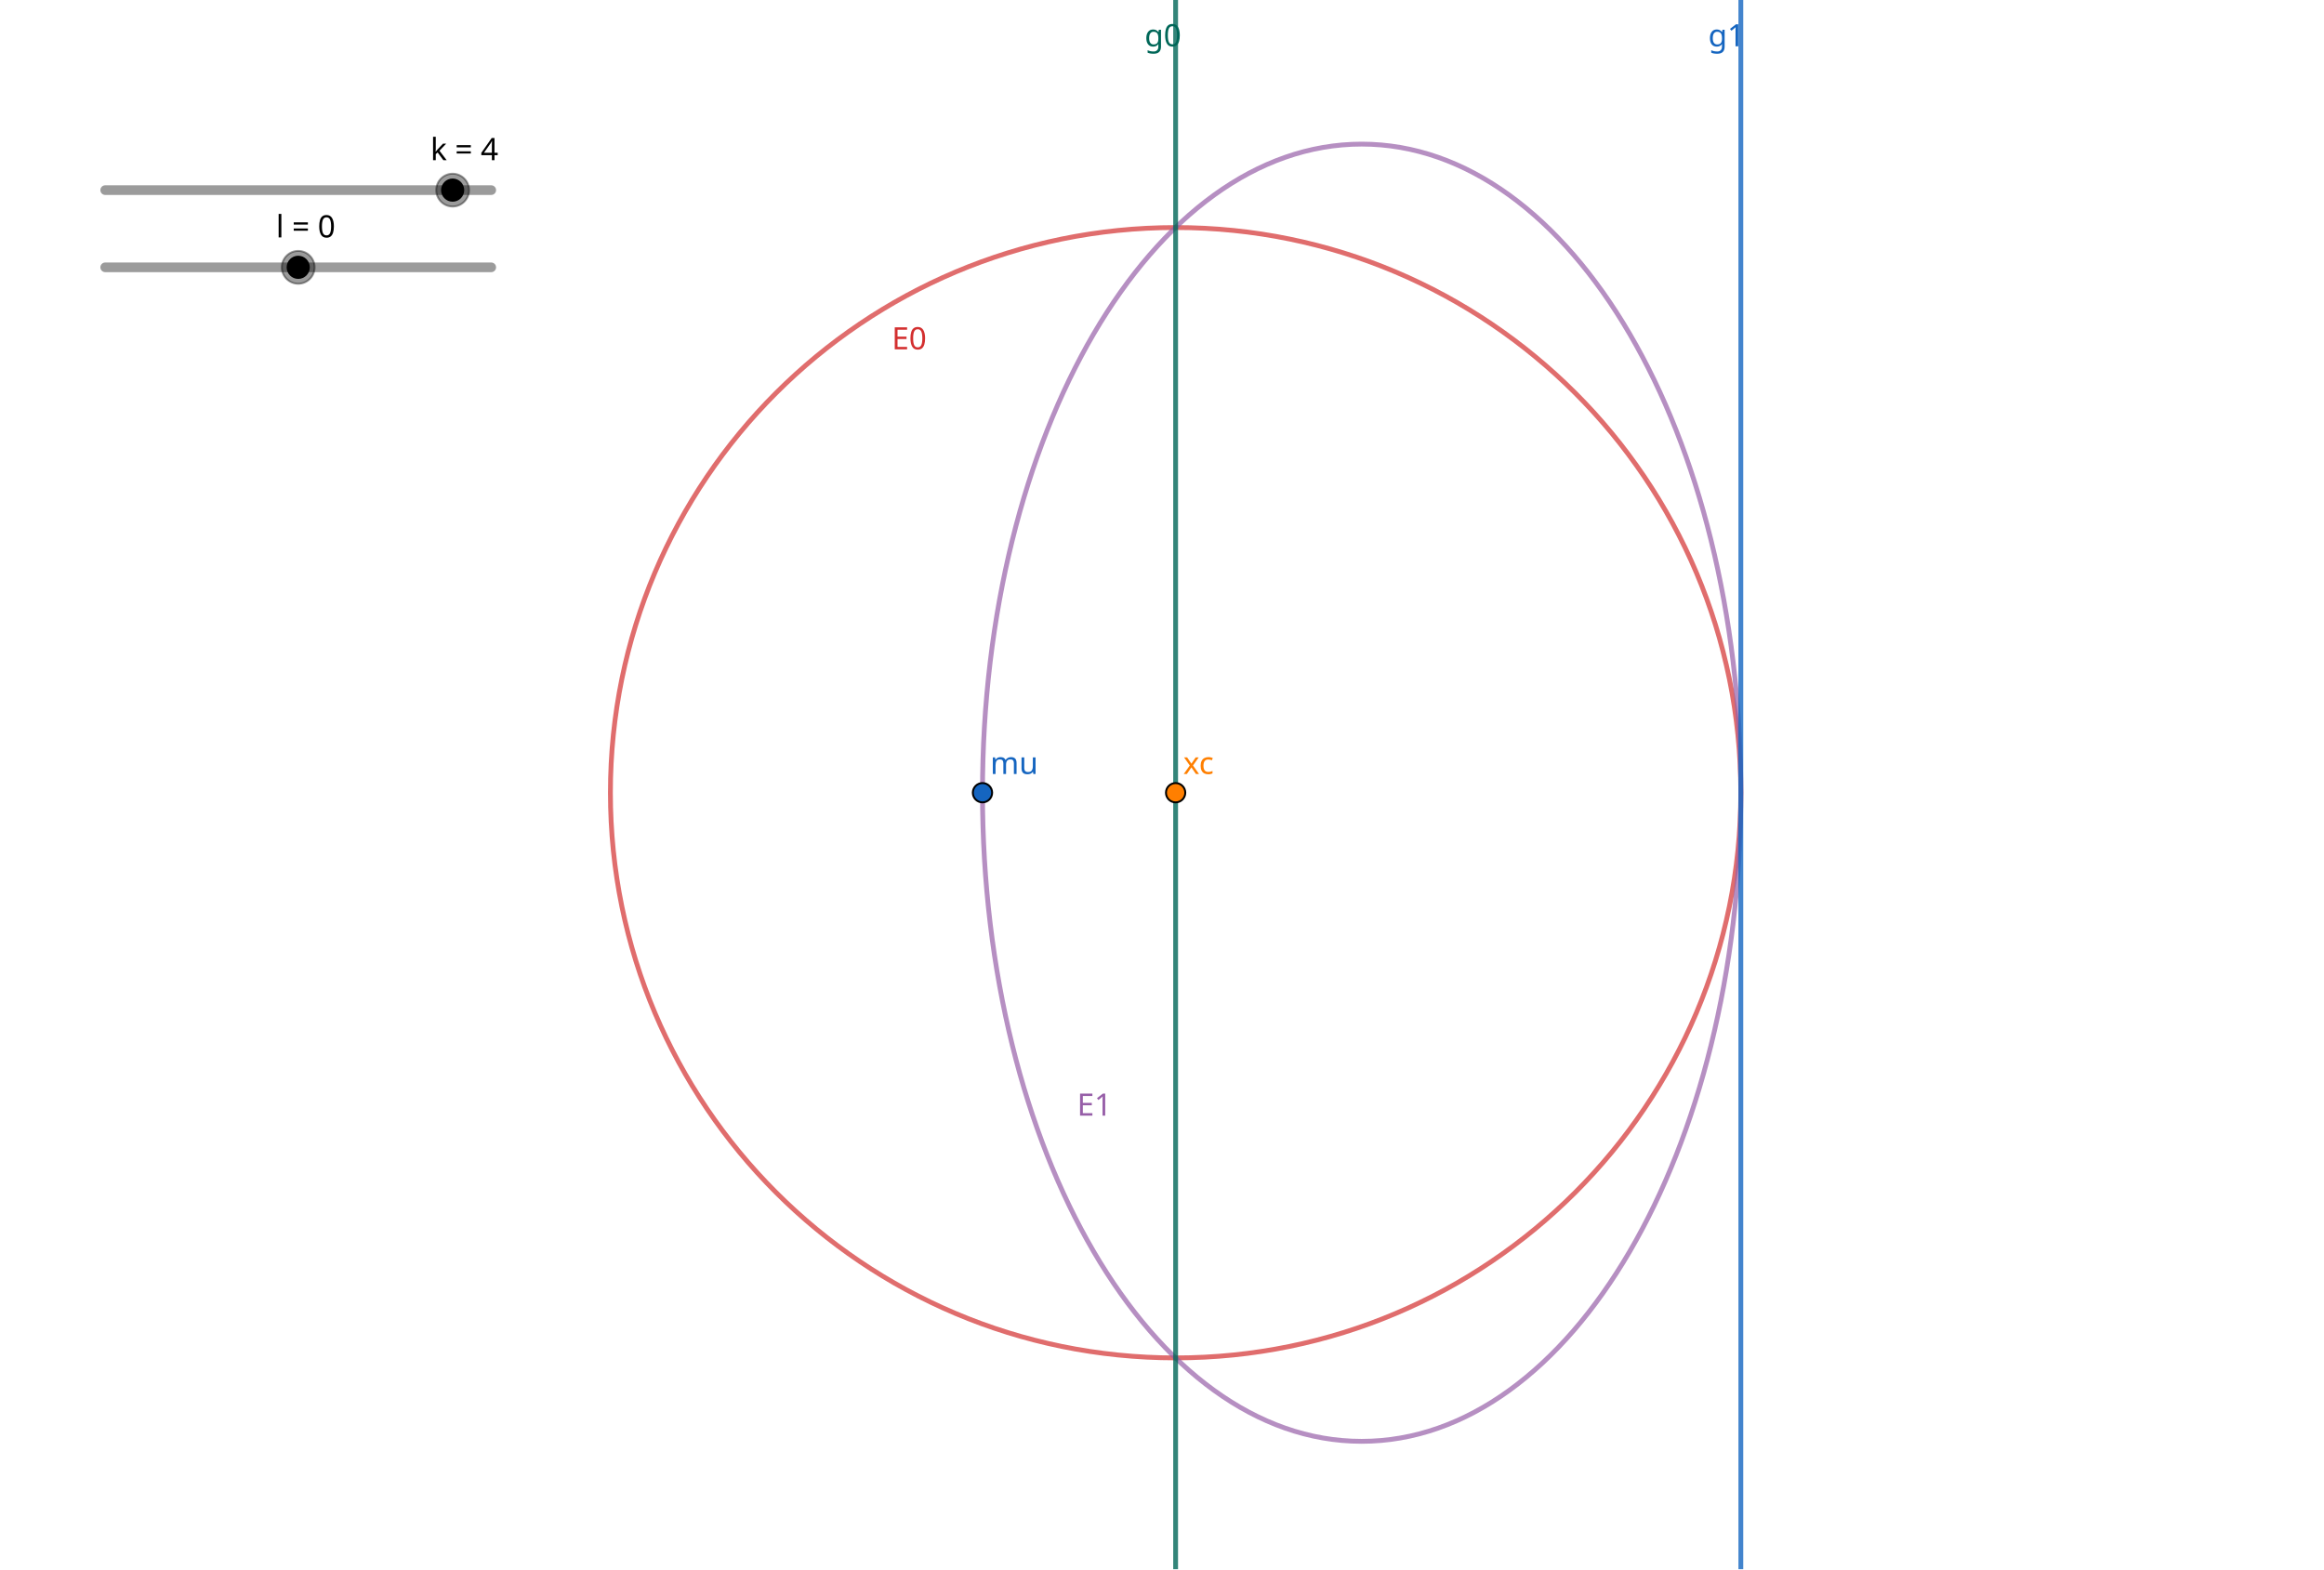
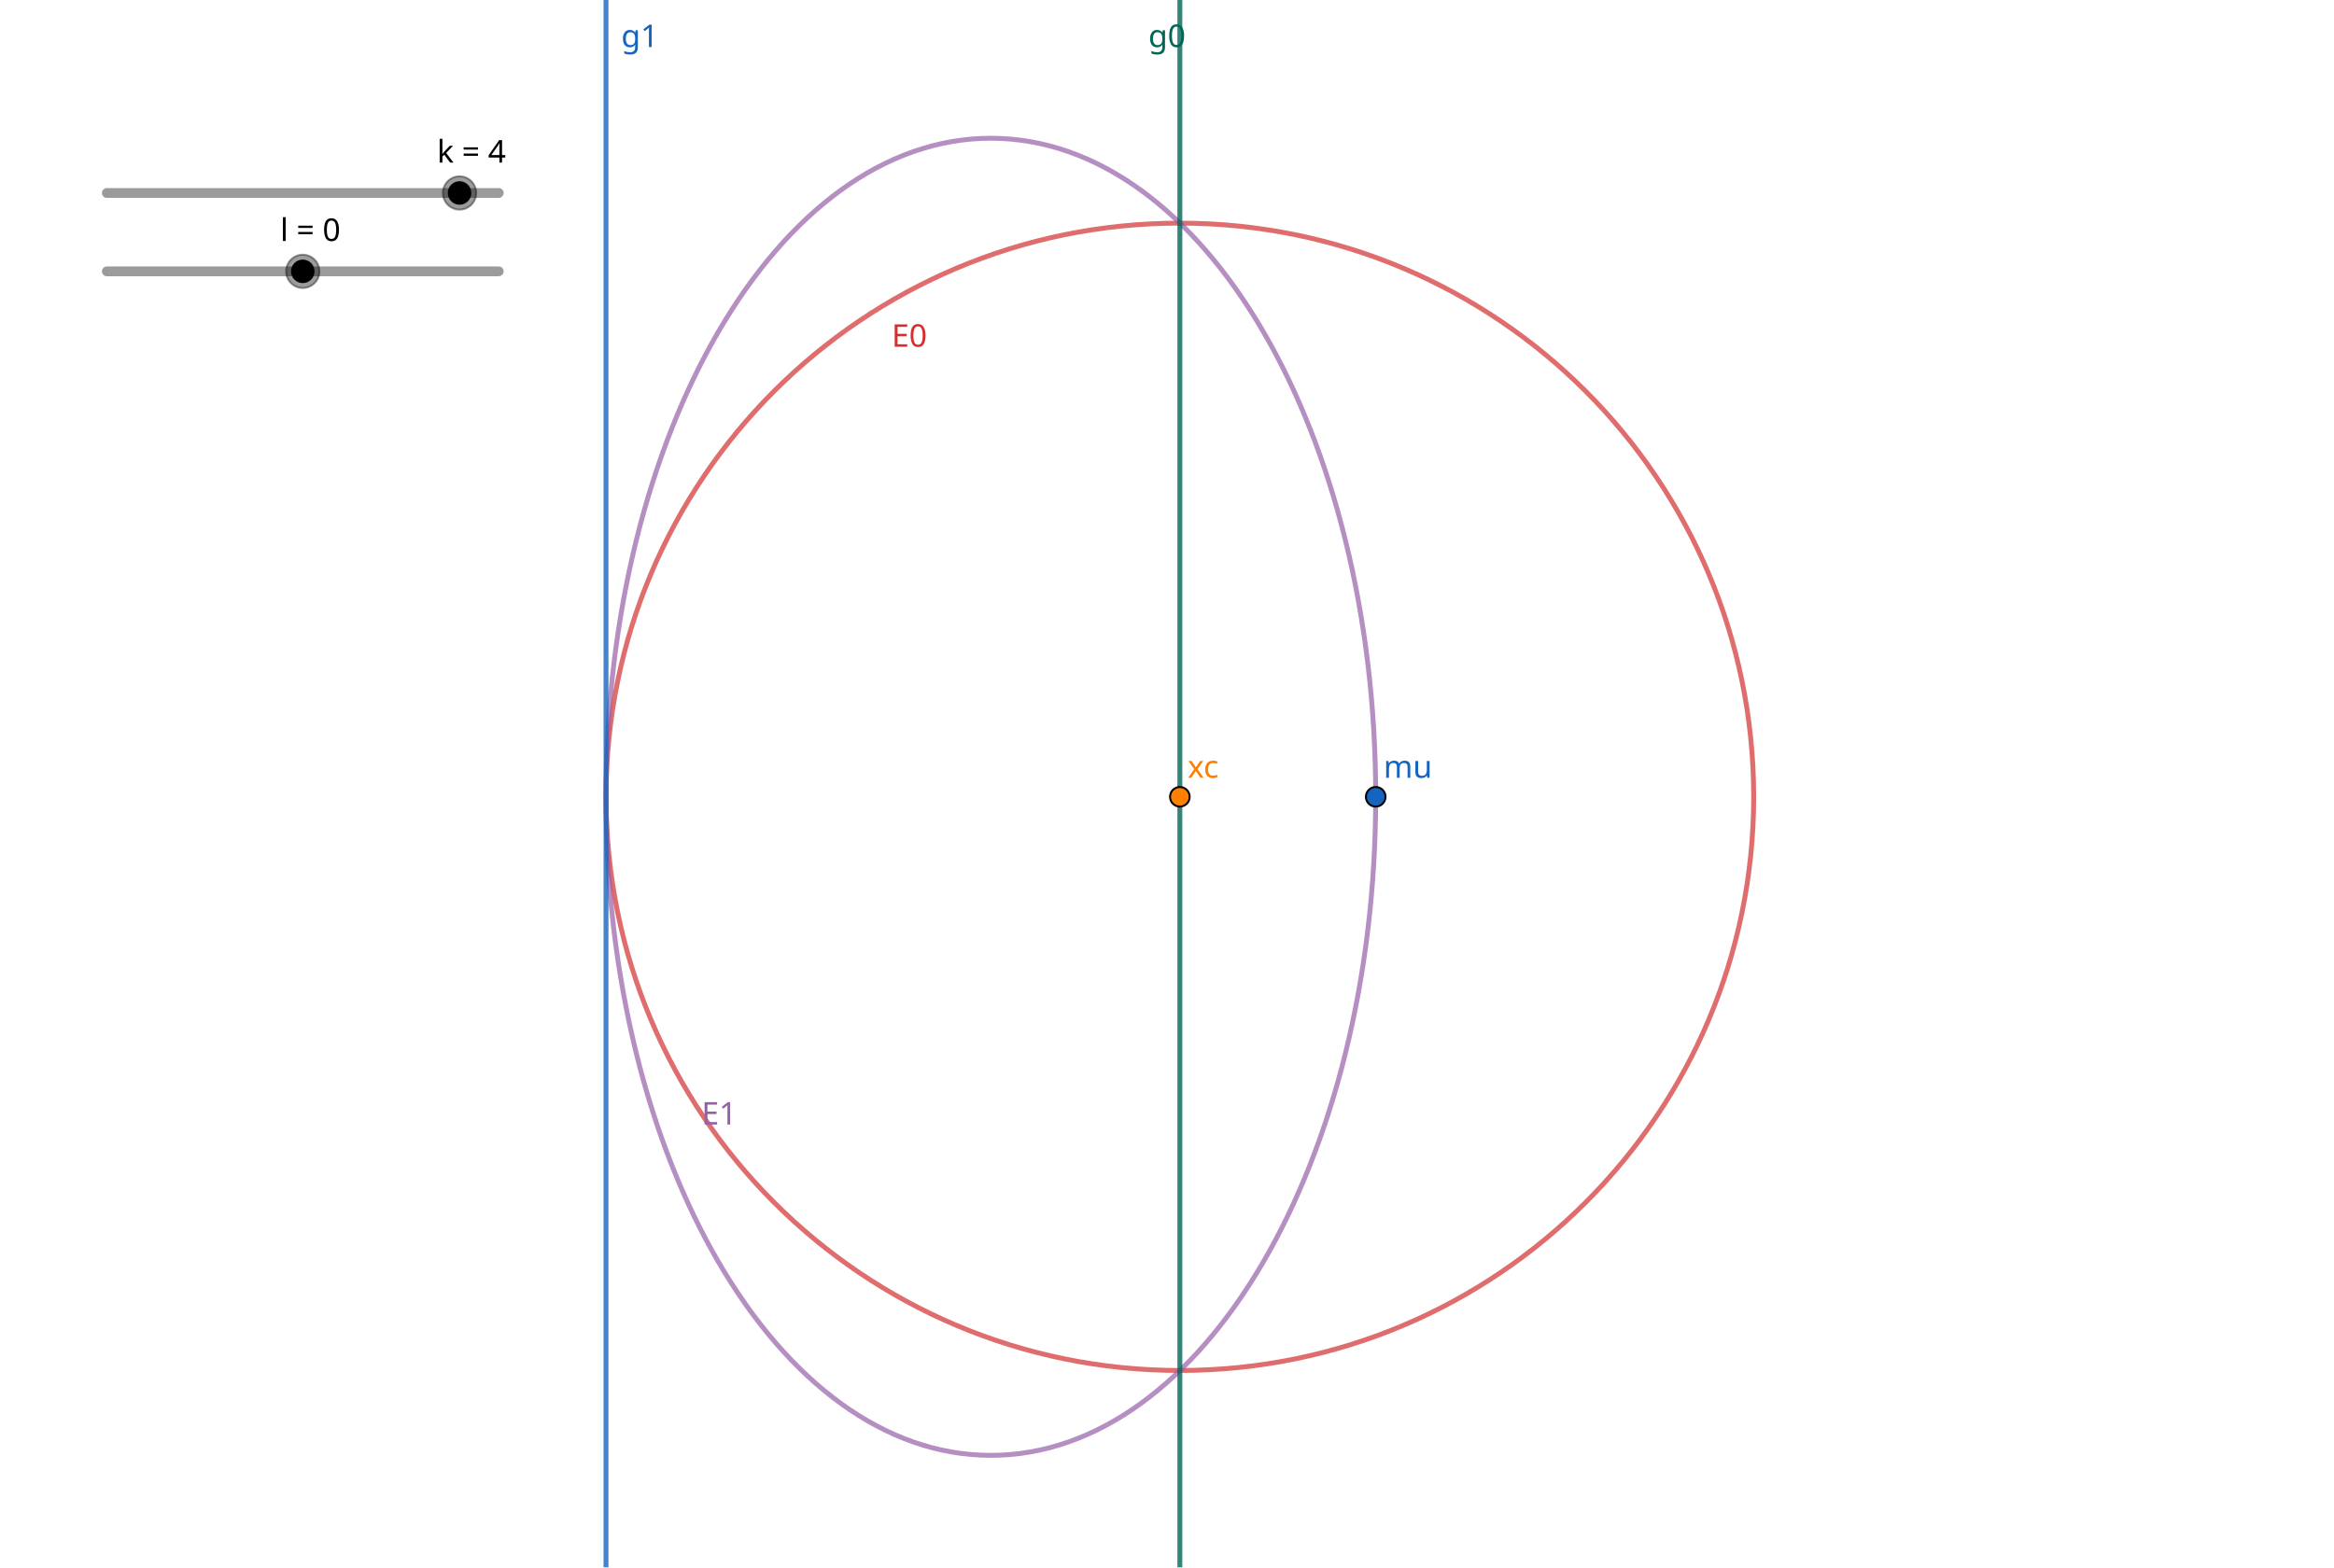
- <svg xmlns="http://www.w3.org/2000/svg" version="1.1" width="1204" height="813">
+ <svg xmlns="http://www.w3.org/2000/svg" version="1.1" width="1191" height="800">
  <defs>
-     <clipPath id="UzOAePHzAFHL">
-       <path fill="none" stroke="none" d=" M 0 0 L 1204 0 L 1204 813 L 0 813 L 0 0 Z" />
+     <clipPath id="AAMivFOshknE">
+       <path fill="none" stroke="none" d=" M 0 0 L 1191 0 L 1191 800 L 0 800 L 0 0 Z" />
    </clipPath>
  </defs>
-   <g transform="scale(1,1)" clip-path="url(#UzOAePHzAFHL)">
+   <g transform="scale(1,1)" clip-path="url(#AAMivFOshknE)">
    <g>
-       <rect fill="rgb(255,255,255)" stroke="none" x="0" y="0" width="1204" height="813" fill-opacity="1" />
-       <path fill="none" stroke="rgb(211,47,47)" paint-order="fill stroke markers" d=" M 901.878 410.709 C 901.878 572.429 770.778 703.529 609.058 703.529 C 447.338 703.529 316.238 572.429 316.238 410.709 C 316.238 248.989 447.338 117.889 609.058 117.889 C 770.778 117.889 901.878 248.989 901.878 410.709 Z" stroke-opacity="0.698" stroke-linecap="round" stroke-linejoin="round" stroke-miterlimit="10" stroke-width="2.5" />
-       <text fill="rgb(211,47,47)" stroke="none" font-family="geogebra-sans-serif, sans-serif" font-size="16px" font-style="normal" font-weight="normal" text-decoration="normal" x="462" y="181" text-anchor="start" dominant-baseline="alphabetic" fill-opacity="1">E0</text>
-       <path fill="none" stroke="rgb(151,95,168)" paint-order="fill stroke markers" d=" M 705.439 74.661 C 596.949 74.661 509 225.115 509 410.709 C 509 596.304 596.949 746.758 705.439 746.758 C 813.929 746.758 901.878 596.304 901.878 410.709 C 901.878 225.115 813.929 74.661 705.439 74.661 Z" stroke-opacity="0.698" stroke-linecap="round" stroke-linejoin="round" stroke-miterlimit="10" stroke-width="2.5" />
-       <text fill="rgb(151,95,168)" stroke="none" font-family="geogebra-sans-serif, sans-serif" font-size="16px" font-style="normal" font-weight="normal" text-decoration="normal" x="558" y="578" text-anchor="start" dominant-baseline="alphabetic" fill-opacity="1">E1</text>
-       <path fill="none" stroke="rgb(21,101,192)" paint-order="fill stroke markers" d=" M 901.878 818 L 901.878 -5" stroke-opacity="0.8" stroke-linecap="round" stroke-linejoin="round" stroke-miterlimit="10" stroke-width="2.5" />
-       <text fill="rgb(21,101,192)" stroke="none" font-family="geogebra-sans-serif, sans-serif" font-size="16px" font-style="normal" font-weight="normal" text-decoration="normal" x="885" y="24" text-anchor="start" dominant-baseline="alphabetic" fill-opacity="1">g1</text>
-       <path fill="none" stroke="rgb(0,103,88)" paint-order="fill stroke markers" d=" M 609.058 818 L 609.058 -5" stroke-opacity="0.8" stroke-linecap="round" stroke-linejoin="round" stroke-miterlimit="10" stroke-width="2.5" />
-       <text fill="rgb(0,103,88)" stroke="none" font-family="geogebra-sans-serif, sans-serif" font-size="16px" font-style="normal" font-weight="normal" text-decoration="normal" x="593" y="24" text-anchor="start" dominant-baseline="alphabetic" fill-opacity="1">g0</text>
+       <rect fill="rgb(255,255,255)" stroke="none" x="0" y="0" width="1191" height="800" fill-opacity="1" />
+       <path fill="none" stroke="rgb(211,47,47)" paint-order="fill stroke markers" d=" M 894.878 406.709 C 894.878 568.429 763.778 699.529 602.058 699.529 C 440.338 699.529 309.238 568.429 309.238 406.709 C 309.238 244.989 440.338 113.889 602.058 113.889 C 763.778 113.889 894.878 244.989 894.878 406.709 Z" stroke-opacity="0.698" stroke-linecap="round" stroke-linejoin="round" stroke-miterlimit="10" stroke-width="2.5" />
+       <text fill="rgb(211,47,47)" stroke="none" font-family="geogebra-sans-serif, sans-serif" font-size="16px" font-style="normal" font-weight="normal" text-decoration="normal" x="455" y="177" text-anchor="start" dominant-baseline="alphabetic" fill-opacity="1">E0</text>
+       <path fill="none" stroke="rgb(151,95,168)" paint-order="fill stroke markers" d=" M 505.619 70.565 C 397.161 70.565 309.238 221.062 309.238 406.709 C 309.238 592.357 397.161 742.854 505.619 742.854 C 614.077 742.854 702 592.357 702 406.709 C 702 221.062 614.077 70.565 505.619 70.565 Z" stroke-opacity="0.698" stroke-linecap="round" stroke-linejoin="round" stroke-miterlimit="10" stroke-width="2.5" />
+       <text fill="rgb(151,95,168)" stroke="none" font-family="geogebra-sans-serif, sans-serif" font-size="16px" font-style="normal" font-weight="normal" text-decoration="normal" x="358" y="574" text-anchor="start" dominant-baseline="alphabetic" fill-opacity="1">E1</text>
+       <path fill="none" stroke="rgb(21,101,192)" paint-order="fill stroke markers" d=" M 309.238 805 L 309.238 -5" stroke-opacity="0.8" stroke-linecap="round" stroke-linejoin="round" stroke-miterlimit="10" stroke-width="2.5" />
+       <text fill="rgb(21,101,192)" stroke="none" font-family="geogebra-sans-serif, sans-serif" font-size="16px" font-style="normal" font-weight="normal" text-decoration="normal" x="317" y="24" text-anchor="start" dominant-baseline="alphabetic" fill-opacity="1">g1</text>
+       <path fill="none" stroke="rgb(0,103,88)" paint-order="fill stroke markers" d=" M 602.058 805 L 602.058 -5" stroke-opacity="0.8" stroke-linecap="round" stroke-linejoin="round" stroke-miterlimit="10" stroke-width="2.5" />
+       <text fill="rgb(0,103,88)" stroke="none" font-family="geogebra-sans-serif, sans-serif" font-size="16px" font-style="normal" font-weight="normal" text-decoration="normal" x="586" y="24" text-anchor="start" dominant-baseline="alphabetic" fill-opacity="1">g0</text>
      <path fill="none" stroke="rgb(0,0,0)" paint-order="fill stroke markers" d=" M 54.5 98.5 L 254.5 98.5" stroke-opacity="0.392" stroke-linecap="round" stroke-linejoin="round" stroke-miterlimit="10" stroke-width="5" />
      <path fill="rgb(0,0,0)" stroke="none" paint-order="stroke fill markers" d=" M 243 98.5 C 243 103.194 239.194 107 234.5 107 C 229.806 107 226 103.194 226 98.5 C 226 93.806 229.806 90 234.5 90 C 239.194 90 243 93.806 243 98.5 Z" fill-opacity="0.392" />
      <path fill="none" stroke="rgb(0,0,0)" paint-order="fill stroke markers" d=" M 243 98.5 C 243 103.194 239.194 107 234.5 107 C 229.806 107 226 103.194 226 98.5 C 226 93.806 229.806 90 234.5 90 C 239.194 90 243 93.806 243 98.5 Z" stroke-opacity="0.392" stroke-linecap="round" stroke-linejoin="round" stroke-miterlimit="10" />
      <path fill="rgb(0,0,0)" stroke="none" paint-order="stroke fill markers" d=" M 240 98.5 C 240 101.538 237.538 104 234.5 104 C 231.462 104 229 101.538 229 98.5 C 229 95.462 231.462 93 234.5 93 C 237.538 93 240 95.462 240 98.5 Z" fill-opacity="1" />
      <path fill="none" stroke="rgb(0,0,0)" paint-order="fill stroke markers" d=" M 240 98.5 C 240 101.538 237.538 104 234.5 104 C 231.462 104 229 101.538 229 98.5 C 229 95.462 231.462 93 234.5 93 C 237.538 93 240 95.462 240 98.5 Z" stroke-opacity="1" stroke-linecap="round" stroke-linejoin="round" stroke-miterlimit="10" />
      <text fill="rgb(0,0,0)" stroke="none" font-family="geogebra-sans-serif, sans-serif" font-size="16px" font-style="normal" font-weight="normal" text-decoration="normal" x="223" y="83" text-anchor="start" dominant-baseline="alphabetic" fill-opacity="1">k = 4</text>
      <path fill="none" stroke="rgb(0,0,0)" paint-order="fill stroke markers" d=" M 54.5 138.5 L 254.5 138.5" stroke-opacity="0.392" stroke-linecap="round" stroke-linejoin="round" stroke-miterlimit="10" stroke-width="5" />
      <path fill="rgb(0,0,0)" stroke="none" paint-order="stroke fill markers" d=" M 163 138.5 C 163 143.194 159.194 147 154.5 147 C 149.806 147 146 143.194 146 138.5 C 146 133.806 149.806 130 154.5 130 C 159.194 130 163 133.806 163 138.5 Z" fill-opacity="0.392" />
      <path fill="none" stroke="rgb(0,0,0)" paint-order="fill stroke markers" d=" M 163 138.5 C 163 143.194 159.194 147 154.5 147 C 149.806 147 146 143.194 146 138.5 C 146 133.806 149.806 130 154.5 130 C 159.194 130 163 133.806 163 138.5 Z" stroke-opacity="0.392" stroke-linecap="round" stroke-linejoin="round" stroke-miterlimit="10" />
      <path fill="rgb(0,0,0)" stroke="none" paint-order="stroke fill markers" d=" M 160 138.5 C 160 141.538 157.538 144 154.5 144 C 151.462 144 149 141.538 149 138.5 C 149 135.462 151.462 133 154.5 133 C 157.538 133 160 135.462 160 138.5 Z" fill-opacity="1" />
      <path fill="none" stroke="rgb(0,0,0)" paint-order="fill stroke markers" d=" M 160 138.5 C 160 141.538 157.538 144 154.5 144 C 151.462 144 149 141.538 149 138.5 C 149 135.462 151.462 133 154.5 133 C 157.538 133 160 135.462 160 138.5 Z" stroke-opacity="1" stroke-linecap="round" stroke-linejoin="round" stroke-miterlimit="10" />
      <text fill="rgb(0,0,0)" stroke="none" font-family="geogebra-sans-serif, sans-serif" font-size="16px" font-style="normal" font-weight="normal" text-decoration="normal" x="143" y="123" text-anchor="start" dominant-baseline="alphabetic" fill-opacity="1">l = 0</text>
-       <path fill="rgb(255,127,0)" stroke="none" paint-order="stroke fill markers" d=" M 614.058 410.709 C 614.058 413.471 611.82 415.709 609.058 415.709 C 606.297 415.709 604.058 413.471 604.058 410.709 C 604.058 407.948 606.297 405.709 609.058 405.709 C 611.82 405.709 614.058 407.948 614.058 410.709 Z" fill-opacity="1" />
-       <path fill="none" stroke="rgb(0,0,0)" paint-order="fill stroke markers" d=" M 614.058 410.709 C 614.058 413.471 611.82 415.709 609.058 415.709 C 606.297 415.709 604.058 413.471 604.058 410.709 C 604.058 407.948 606.297 405.709 609.058 405.709 C 611.82 405.709 614.058 407.948 614.058 410.709 Z" stroke-opacity="1" stroke-linecap="round" stroke-linejoin="round" stroke-miterlimit="10" />
-       <text fill="rgb(255,127,0)" stroke="none" font-family="geogebra-sans-serif, sans-serif" font-size="16px" font-style="normal" font-weight="normal" text-decoration="normal" x="613" y="401" text-anchor="start" dominant-baseline="alphabetic" fill-opacity="1">xc</text>
-       <path fill="rgb(21,101,192)" stroke="none" paint-order="stroke fill markers" d=" M 514 410.709 C 514 413.471 511.761 415.709 509 415.709 C 506.239 415.709 504 413.471 504 410.709 C 504 407.948 506.239 405.709 509 405.709 C 511.761 405.709 514 407.948 514 410.709 Z" fill-opacity="1" />
-       <path fill="none" stroke="rgb(0,0,0)" paint-order="fill stroke markers" d=" M 514 410.709 C 514 413.471 511.761 415.709 509 415.709 C 506.239 415.709 504 413.471 504 410.709 C 504 407.948 506.239 405.709 509 405.709 C 511.761 405.709 514 407.948 514 410.709 Z" stroke-opacity="1" stroke-linecap="round" stroke-linejoin="round" stroke-miterlimit="10" />
-       <text fill="rgb(21,101,192)" stroke="none" font-family="geogebra-sans-serif, sans-serif" font-size="16px" font-style="normal" font-weight="normal" text-decoration="normal" x="513" y="401" text-anchor="start" dominant-baseline="alphabetic" fill-opacity="1">mu</text>
+       <path fill="rgb(255,127,0)" stroke="none" paint-order="stroke fill markers" d=" M 607.058 406.709 C 607.058 409.471 604.82 411.709 602.058 411.709 C 599.297 411.709 597.058 409.471 597.058 406.709 C 597.058 403.948 599.297 401.709 602.058 401.709 C 604.82 401.709 607.058 403.948 607.058 406.709 Z" fill-opacity="1" />
+       <path fill="none" stroke="rgb(0,0,0)" paint-order="fill stroke markers" d=" M 607.058 406.709 C 607.058 409.471 604.82 411.709 602.058 411.709 C 599.297 411.709 597.058 409.471 597.058 406.709 C 597.058 403.948 599.297 401.709 602.058 401.709 C 604.82 401.709 607.058 403.948 607.058 406.709 Z" stroke-opacity="1" stroke-linecap="round" stroke-linejoin="round" stroke-miterlimit="10" />
+       <text fill="rgb(255,127,0)" stroke="none" font-family="geogebra-sans-serif, sans-serif" font-size="16px" font-style="normal" font-weight="normal" text-decoration="normal" x="606" y="397" text-anchor="start" dominant-baseline="alphabetic" fill-opacity="1">xc</text>
+       <path fill="rgb(21,101,192)" stroke="none" paint-order="stroke fill markers" d=" M 707 406.709 C 707 409.471 704.761 411.709 702 411.709 C 699.239 411.709 697 409.471 697 406.709 C 697 403.948 699.239 401.709 702 401.709 C 704.761 401.709 707 403.948 707 406.709 Z" fill-opacity="1" />
+       <path fill="none" stroke="rgb(0,0,0)" paint-order="fill stroke markers" d=" M 707 406.709 C 707 409.471 704.761 411.709 702 411.709 C 699.239 411.709 697 409.471 697 406.709 C 697 403.948 699.239 401.709 702 401.709 C 704.761 401.709 707 403.948 707 406.709 Z" stroke-opacity="1" stroke-linecap="round" stroke-linejoin="round" stroke-miterlimit="10" />
+       <text fill="rgb(21,101,192)" stroke="none" font-family="geogebra-sans-serif, sans-serif" font-size="16px" font-style="normal" font-weight="normal" text-decoration="normal" x="706" y="397" text-anchor="start" dominant-baseline="alphabetic" fill-opacity="1">mu</text>
    </g>
  </g>
</svg>
